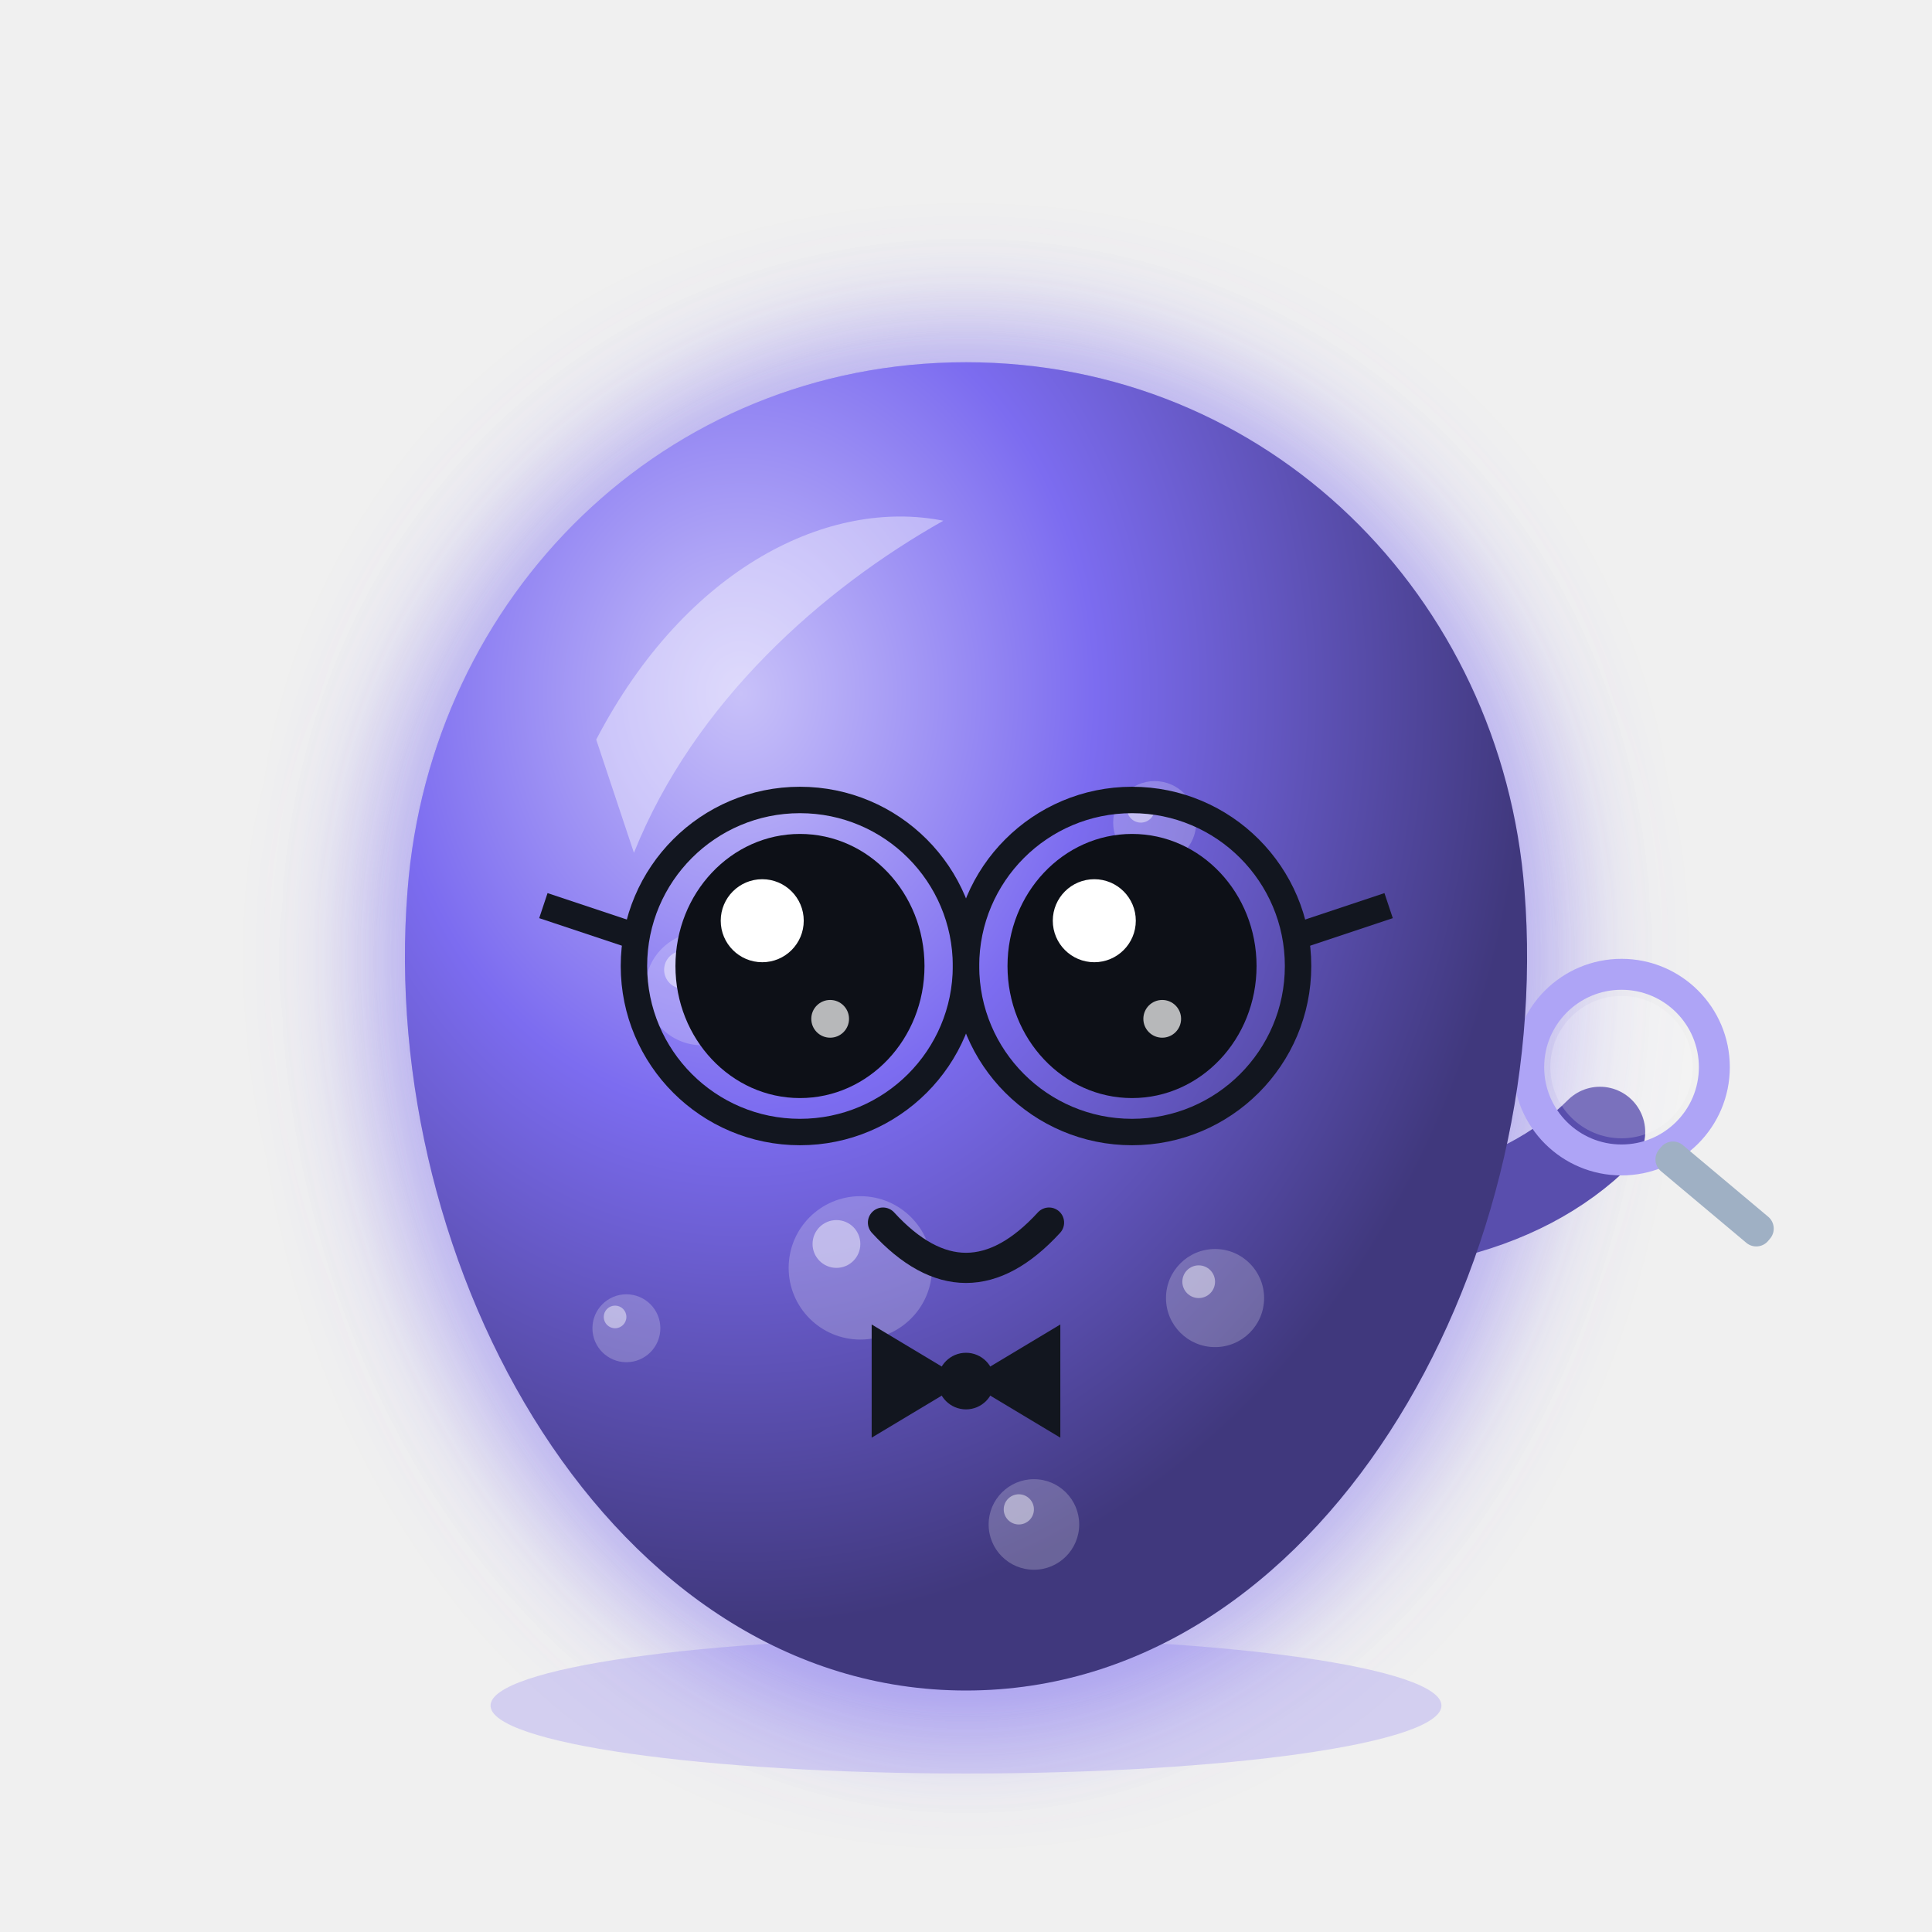
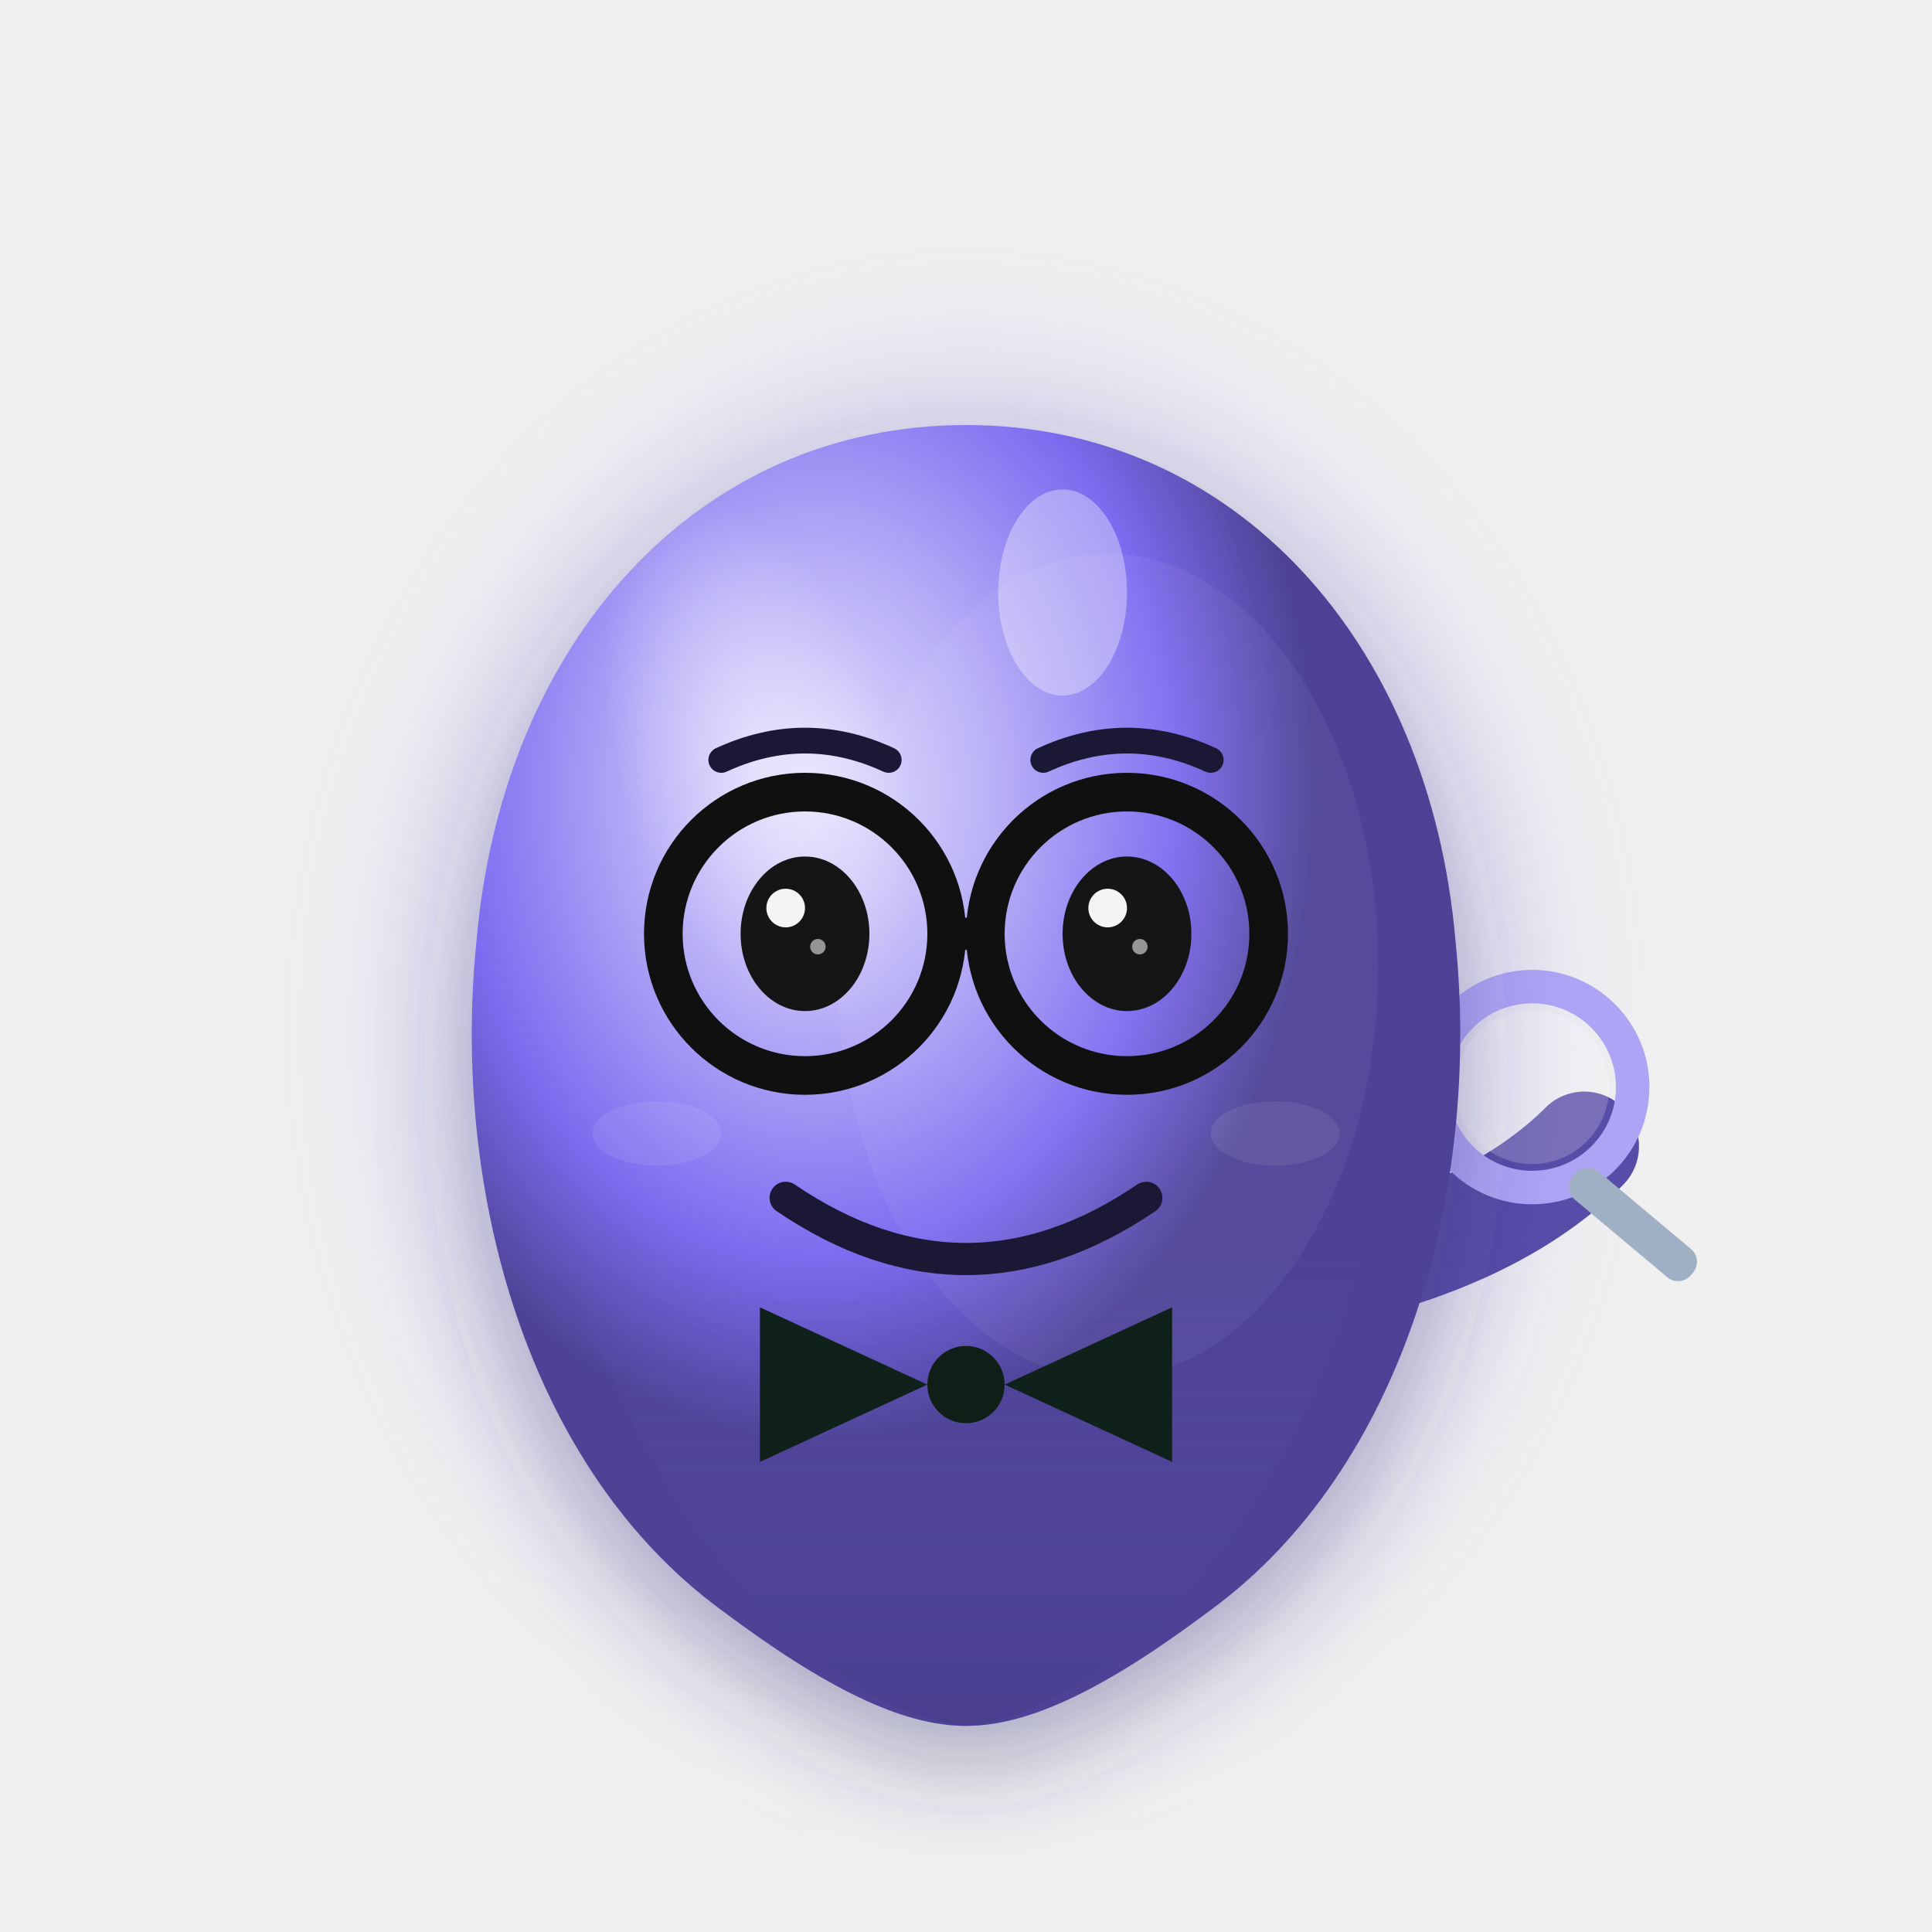
- <svg xmlns="http://www.w3.org/2000/svg" width="512" height="512" viewBox="0 0 512 512" role="img" aria-label="Качествения">
+ <svg xmlns="http://www.w3.org/2000/svg" width="300" height="300" viewBox="0 0 300 300" role="img" aria-label="Качествения">
  <defs>
-     <radialGradient id="body-kachestveniyat" cx="30%" cy="25%" r="70%">
-       <stop offset="0%" stop-color="#c8c1f9" />
-       <stop offset="45%" stop-color="#7c6cf0" />
-       <stop offset="100%" stop-color="#40387d" />
+     <radialGradient id="body-kachestveniyat" cx="35%" cy="28%">
+       <stop offset="0%" stop-color="#e2dffc" />
+       <stop offset="35%" stop-color="#b7aef7" />
+       <stop offset="72%" stop-color="#7c6cf0" />
+       <stop offset="100%" stop-color="#4d4395" />
    </radialGradient>
-     <filter id="glow-kachestveniyat" x="-50%" y="-50%" width="200%" height="200%">
-       <feGaussianBlur stdDeviation="18" result="blur" />
-       <feMerge>
-         <feMergeNode in="blur" />
-         <feMergeNode in="blur" />
-         <feMergeNode in="SourceGraphic" />
-       </feMerge>
+     <radialGradient id="inner-kachestveniyat">
+       <stop offset="0%" stop-color="#ffffff" stop-opacity=".9" />
+       <stop offset="100%" stop-color="#ffffff" stop-opacity="0" />
+     </radialGradient>
+     <linearGradient id="bottom-kachestveniyat" x1="0%" y1="0%" x2="0%" y2="100%">
+       <stop offset="0%" stop-color="#7c6cf0" stop-opacity="0" />
+       <stop offset="100%" stop-color="#3e3678" />
+     </linearGradient>
+     <filter id="soft-kachestveniyat">
+       <feGaussianBlur stdDeviation="12" />
+     </filter>
+     <filter id="shadow-kachestveniyat">
+       <feDropShadow dx="0" dy="6" stdDeviation="8" flood-color="#38316c" flood-opacity=".35" />
    </filter>
  </defs>
-   <path d="M256 96 C336 96 398 158 404 236 C412 336 350 448 256 448 C162 448 100 336 108 236 C114 158 176 96 256 96Z" fill="#7c6cf0" filter="url(#glow-kachestveniyat)" opacity=".55" />
-   <ellipse cx="256" cy="452" rx="126" ry="18" fill="#7c6cf0" opacity=".25" />
-   <path d="M382 322 q26 -6 42 -22" fill="none" stroke="#594ead" stroke-width="24" stroke-linecap="round" />
-   <g transform="translate(392,250) scale(.82)">
-     <circle cx="46" cy="40" r="30" fill="none" stroke="#aea4f6" stroke-width="10" />
-     <circle cx="46" cy="40" r="23" fill="#ffffff" opacity=".2" />
-     <rect x="62" y="62" width="46" height="11" rx="5" fill="#9fb0c4" transform="rotate(40 62 62)" />
+   <style>
+     .float{animation:mascotFloat 5s ease-in-out infinite;transform-origin:150px 170px}
+     .halo{animation:haloPulse 3s ease-in-out infinite;transform-origin:150px 160px}
+     .eye{animation:blink 5s infinite;transform-origin:center}
+     @keyframes mascotFloat{
+       0%,100%{transform:translateY(0) rotate(-1deg)}
+       25%{transform:translateY(-4px) rotate(.6deg)}
+       50%{transform:translateY(-8px) rotate(1deg)}
+       75%{transform:translateY(-4px) rotate(-.6deg)}}
+     @keyframes haloPulse{0%,100%{opacity:.35;transform:scale(.92)}50%{opacity:.8;transform:scale(1.06)}}
+     @keyframes blink{0%,47%{transform:scaleY(1)}49%,51%{transform:scaleY(.08)}53%,100%{transform:scaleY(1)}}
+     @media (prefers-reduced-motion:reduce){.float,.halo,.eye{animation:none}}
+   </style>
+   <ellipse class="halo" cx="150" cy="160" rx="88" ry="104" fill="#7c6cf0" opacity=".18" filter="url(#soft-kachestveniyat)" />
+   <g class="float">
+     <path d="M212 196 q22 -6 34 -18" fill="none" stroke="#574ca8" stroke-width="17" stroke-linecap="round" />
+     <g transform="translate(214,148) scale(.52)">
+       <circle cx="46" cy="40" r="30" fill="none" stroke="#aea4f6" stroke-width="10" />
+       <circle cx="46" cy="40" r="23" fill="#ffffff" opacity=".2" />
+       <rect x="62" y="62" width="46" height="11" rx="5" fill="#9fb0c4" transform="rotate(40 62 62)" />
+     </g>
+     <path filter="url(#shadow-kachestveniyat)" fill="url(#body-kachestveniyat)" d="M150 66 C108 66 78 100 74 146 C70 185 82 228 112 250 C128 262 140 268 150 268 C160 268 172 262 188 250 C218 228 230 185 226 146 C222 100 192 66 150 66Z" />
+     <path opacity=".28" fill="url(#bottom-kachestveniyat)" d="M88 195 C104 246 132 266 150 268 C168 266 196 246 212 195Z" />
+     <ellipse cx="118" cy="118" rx="22" ry="42" fill="url(#inner-kachestveniyat)" opacity=".45" transform="rotate(-18 118 118)" />
+     <ellipse cx="165" cy="92" rx="10" ry="16" fill="#ffffff" opacity=".35" />
+     <ellipse cx="172" cy="150" rx="42" ry="64" fill="#ffffff" opacity=".05" />
+     <ellipse cx="102" cy="176" rx="10" ry="5" fill="#ffffff" opacity=".08" />
+     <ellipse cx="198" cy="176" rx="10" ry="5" fill="#ffffff" opacity=".08" />
+     <g class="eye">
+       <ellipse cx="125" cy="145" rx="10" ry="12" fill="#151515" />
+       <circle cx="122" cy="141" r="3" fill="#ffffff" opacity=".95" />
+       <circle cx="127" cy="147" r="1.2" fill="#ffffff" opacity=".55" />
+     </g>
+     <g class="eye">
+       <ellipse cx="175" cy="145" rx="10" ry="12" fill="#151515" />
+       <circle cx="172" cy="141" r="3" fill="#ffffff" opacity=".95" />
+       <circle cx="177" cy="147" r="1.2" fill="#ffffff" opacity=".55" />
+     </g>
+     <g class="glasses" fill="none" stroke="#101010" stroke-width="6">
+       <circle cx="125" cy="145" r="22" />
+       <circle cx="175" cy="145" r="22" />
+       <path d="M147 145 h6" stroke-width="5" />
+     </g>
+     <path d="M112 118 Q125 112 138 118" stroke="#1b1835" stroke-width="4" stroke-linecap="round" fill="none" />
+     <path d="M162 118 Q175 112 188 118" stroke="#1b1835" stroke-width="4" stroke-linecap="round" fill="none" />
+     <path d="M122 186 Q150 205 178 186" stroke="#1b1835" stroke-width="5" stroke-linecap="round" fill="none" />
+     <polygon points="144,215 118,203 118,227" fill="#10201a" />
+     <polygon points="156,215 182,203 182,227" fill="#10201a" />
+     <circle cx="150" cy="215" r="6" fill="#0F1E17" />
  </g>
-   <path d="M256 96 C336 96 398 158 404 236 C412 336 350 448 256 448 C162 448 100 336 108 236 C114 158 176 96 256 96Z" fill="url(#body-kachestveniyat)" />
-   <path d="M158 196 C182 150 220 132 250 138 C218 156 184 186 168 226Z" fill="#ffffff" opacity=".4" />
-   <circle cx="186" cy="262" r="15" fill="#ffffff" opacity=".22" />
-   <circle cx="181" cy="257" r="5" fill="#ffffff" opacity=".45" />
-   <circle cx="306" cy="218" r="11" fill="#ffffff" opacity=".22" />
-   <circle cx="302.333" cy="214.333" r="3.667" fill="#ffffff" opacity=".45" />
-   <circle cx="228" cy="336" r="19" fill="#ffffff" opacity=".22" />
-   <circle cx="221.667" cy="329.667" r="6.333" fill="#ffffff" opacity=".45" />
-   <circle cx="322" cy="344" r="13" fill="#ffffff" opacity=".22" />
-   <circle cx="317.667" cy="339.667" r="4.333" fill="#ffffff" opacity=".45" />
-   <circle cx="166" cy="352" r="9" fill="#ffffff" opacity=".22" />
-   <circle cx="163" cy="349" r="3" fill="#ffffff" opacity=".45" />
-   <circle cx="274" cy="404" r="12" fill="#ffffff" opacity=".22" />
-   <circle cx="270" cy="400" r="4" fill="#ffffff" opacity=".45" />
-   <ellipse cx="212" cy="256" rx="33" ry="35" fill="#0d1017" />
-   <ellipse cx="300" cy="256" rx="33" ry="35" fill="#0d1017" />
-   <circle cx="202" cy="244" r="11" fill="#ffffff" />
-   <circle cx="290" cy="244" r="11" fill="#ffffff" />
-   <circle cx="220" cy="270" r="5" fill="#ffffff" opacity=".7" />
-   <circle cx="308" cy="270" r="5" fill="#ffffff" opacity=".7" />
-   <g fill="none" stroke="#12161f" stroke-width="7">
-     <circle cx="212" cy="256" r="44" />
-     <circle cx="300" cy="256" r="44" />
-     <path d="M256 256 h0" />
-     <path d="M168 248 l-24 -8" />
-     <path d="M344 248 l24 -8" />
-   </g>
-   <path d="M234 324 q22 24 44 0" fill="none" stroke="#12161f" stroke-width="8" stroke-linecap="round" />
-   <path d="M256 366 l-25 -15 v30Z M256 366 l25 -15 v30Z" fill="#12161f" />
-   <circle cx="256" cy="366" r="7.5" fill="#12161f" />
</svg>
